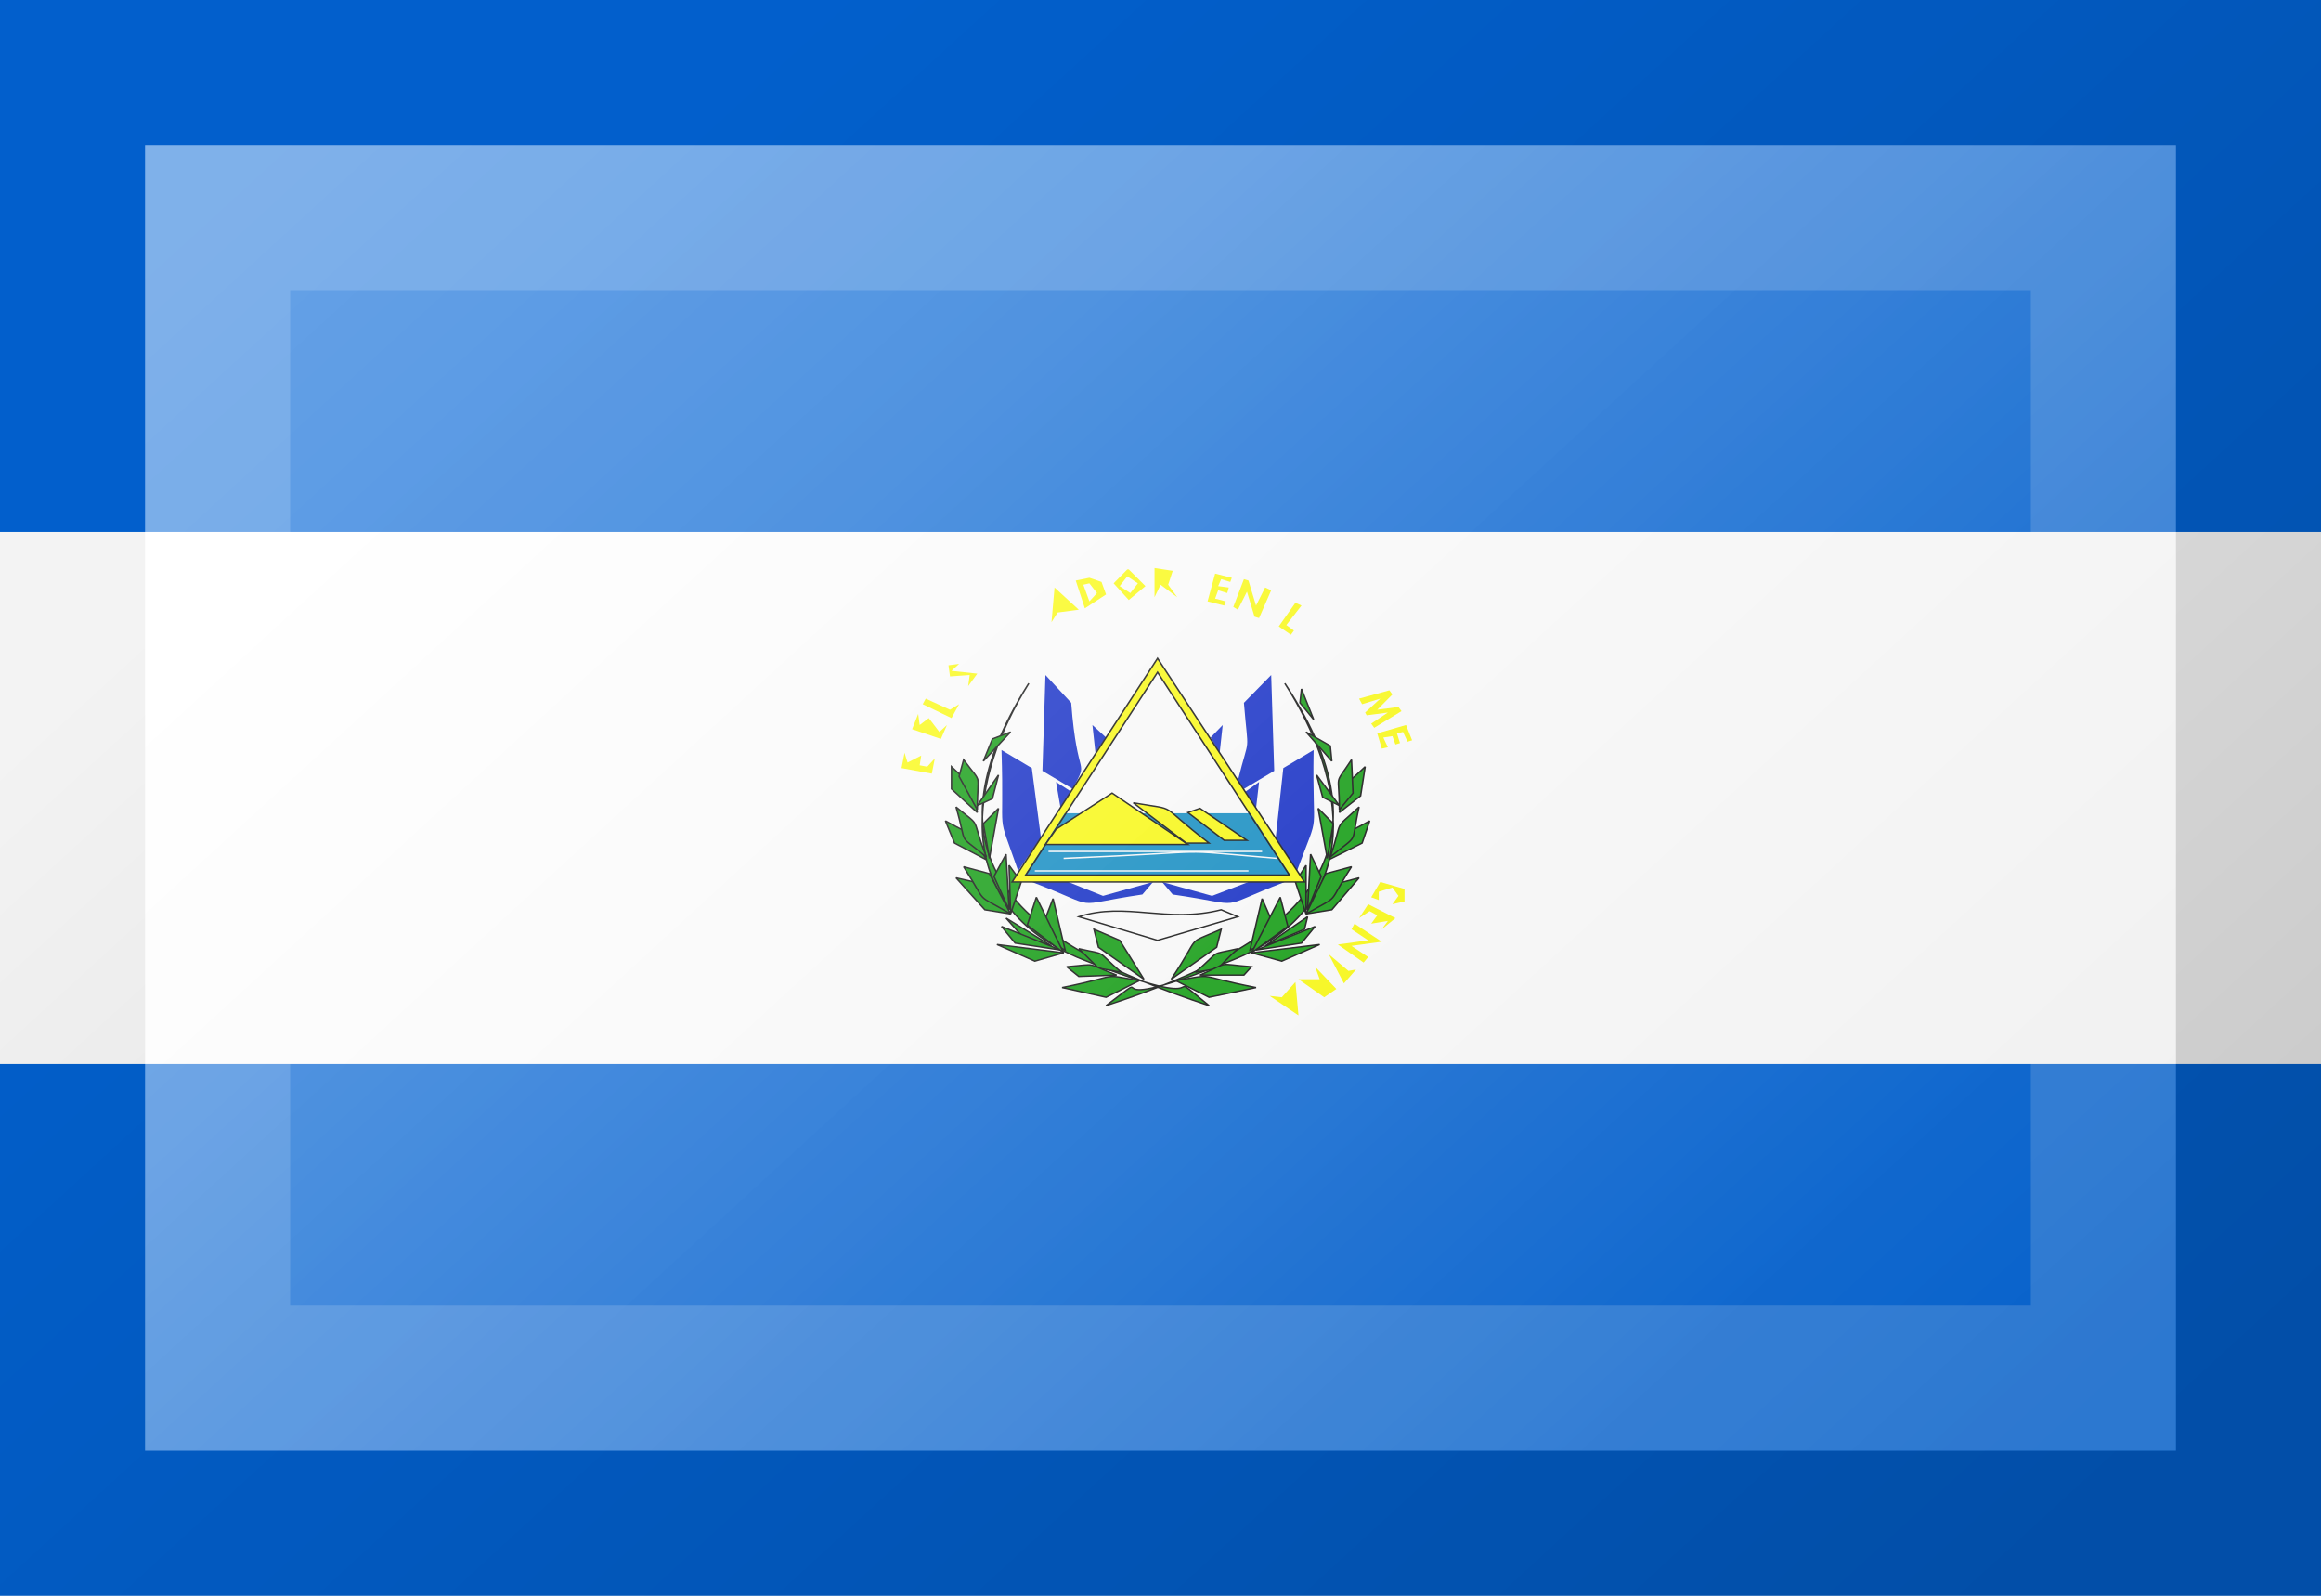
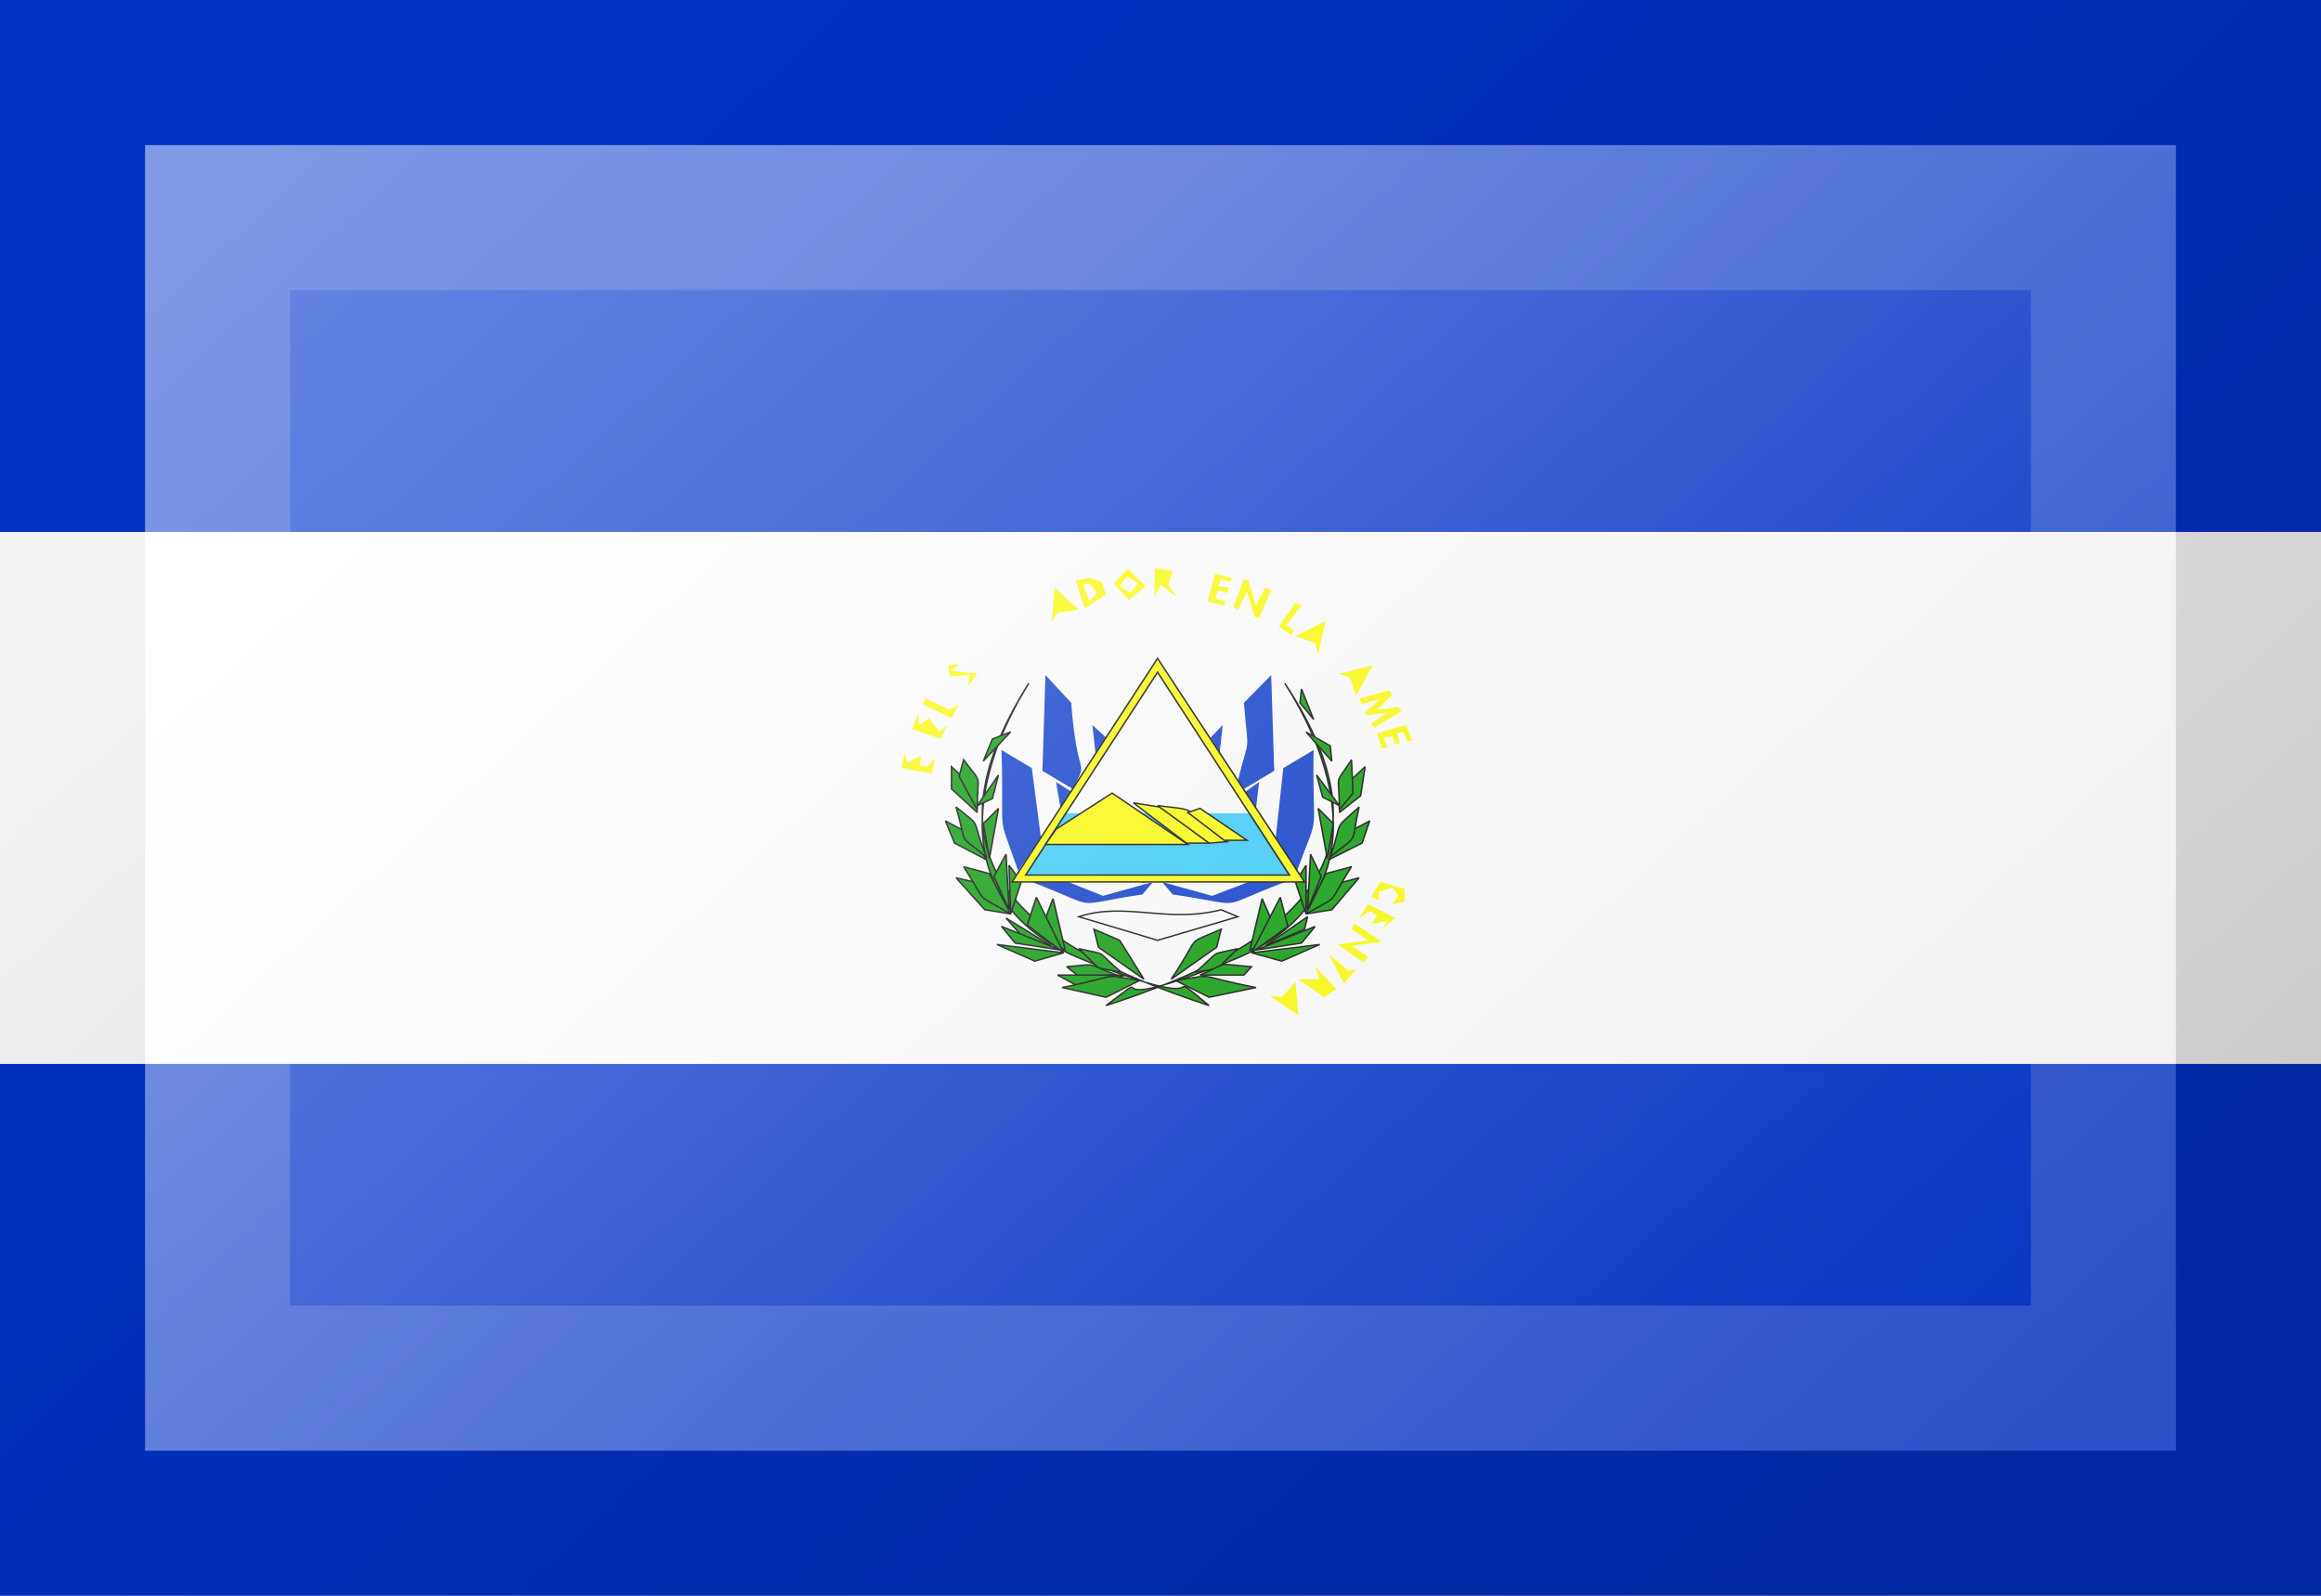
<svg xmlns="http://www.w3.org/2000/svg" width="16" height="11" viewBox="0 0 16 11">
  <defs>
    <linearGradient id="fsv-gloss" gradientUnits="userSpaceOnUse" x1="1.352" y1="1.476" x2="11.384" y2="12.430">
      <stop offset="0.000" stop-color="#fff" stop-opacity="0.400" />
      <stop offset="0.308" stop-color="#fff" stop-opacity="0.314" />
      <stop offset="0.856" stop-color="#fff" stop-opacity="0.061" />
      <stop offset="1.000" stop-color="#fff" stop-opacity="0.021" />
    </linearGradient>
    <linearGradient id="fsv-shade" gradientUnits="userSpaceOnUse" x1="2.739" y1="2.991" x2="11.482" y2="12.537">
      <stop offset="0.000" stop-color="#000" stop-opacity="0.000" />
      <stop offset="1.000" stop-color="#000" stop-opacity="0.060" />
    </linearGradient>
    <linearGradient id="fsv-edge" gradientUnits="userSpaceOnUse" x1="2.625" y1="2.866" x2="11.802" y2="12.886">
      <stop offset="0.000" stop-color="#000" stop-opacity="0.048" />
      <stop offset="0.295" stop-color="#000" stop-opacity="0.094" />
      <stop offset="1.000" stop-color="#000" stop-opacity="0.217" />
    </linearGradient>
    <clipPath id="fsv-clip">
      <rect width="16" height="11" />
    </clipPath>
  </defs>
  <g clip-path="url(#fsv-clip)">
    <g transform="scale(1.04447 0.95743)">
-       <path fill="#0264d6" d="M0 0h15.32v11.49H0z" />
+       <path fill="#03c" d="M0 0h15.32v11.49H0z" />
      <path fill="#fff" d="M0 3.83h15.32v3.83H0z" />
      <g fill="#fff" fill-rule="evenodd" stroke="#000" stroke-width=".01">
        <path d="M7.64 6.77L8.17 6.6L8.06 6.55C7.7 6.65 7.43 6.49 7.12 6.6L7.64 6.77z" />
      </g>
      <g id="fsv-sv-a" stroke="#000" stroke-miterlimit="2.6">
        <g fill="#090" fill-rule="evenodd" stroke-width=".01">
          <path d="M7.98 7.24C6.73 6.79 6.05 6.2 6.79 4.92C6.4 5.6 6.25 6.52 7.15 6.91C8.13 7.34 7.61 6.91 7.98 7.24z" />
          <path d="M6.67 6.58L6.74 6.35L6.66 6.23L6.67 6.58zM6.66 6.55L6.56 6.31L6.64 6.15L6.66 6.55zM7.4 7L7.25 6.97L7.12 6.83C7.32 6.88 7.22 6.83 7.4 7z" />
          <path d="M7.55 7.05L7.25 6.82L7.22 6.69L7.39 6.77L7.55 7.05zM7.37 7.02C7.15 6.93 7.26 6.94 7.04 6.96L7.12 7.03L7.37 7.02z" />
+           <path d="M7.43 7.02L6.98 7.02L7.13 7.11L7.43 7.02z" />
          <path d="M7.52 7.06C7.25 7.01 7.42 7.02 7.01 7.11L7.3 7.18L7.52 7.06zM6.94 6.81L6.64 6.61C6.79 6.79 6.7 6.72 6.94 6.81z" />
          <path d="M7 6.84L6.61 6.67L6.7 6.79L7 6.84zM7.02 6.86L6.58 6.8L6.83 6.92L7.02 6.86zM7.03 6.84L6.95 6.47L6.89 6.64L6.94 6.79L7.03 6.84z" />
          <path d="M7.02 6.86L6.78 6.66L6.84 6.46L7.02 6.86zM6.67 6.58L6.5 6.55L6.31 6.32L6.51 6.37L6.67 6.58z" />
          <path d="M6.67 6.58C6.42 6.42 6.53 6.53 6.36 6.24L6.53 6.29L6.67 6.58zM6.53 6.18L6.59 5.82L6.49 5.93L6.53 6.18z" />
          <path d="M6.45 5.8L6.59 5.58L6.55 5.75L6.45 5.8zM6.51 6.19L6.3 6.07L6.24 5.91C6.47 6.05 6.39 5.96 6.51 6.19z" />
          <path d="M6.51 6.17C6.31 5.99 6.39 6.11 6.31 5.81C6.49 5.97 6.4 5.86 6.51 6.17zM6.45 5.85L6.28 5.68L6.28 5.52C6.46 5.71 6.41 5.6 6.45 5.85z" />
          <path d="M6.45 5.83L6.33 5.59L6.36 5.47C6.49 5.66 6.45 5.55 6.45 5.83zM6.49 5.48L6.67 5.27L6.55 5.32L6.49 5.48z" />
        </g>
        <g fill="none" />
      </g>
      <g stroke="#000" stroke-miterlimit="2.6">
        <g fill="#090" fill-rule="evenodd" stroke-width=".01">
          <path d="M7.3 7.24C8.54 6.8 9.25 6.19 8.48 4.92C8.88 5.6 9.04 6.51 8.14 6.91C7.12 7.36 7.7 6.91 7.3 7.24z" />
          <path d="M8.62 6.58L8.55 6.35L8.62 6.23L8.62 6.58zM8.63 6.55L8.72 6.31L8.65 6.15L8.63 6.55zM7.89 7C8.09 6.96 8 7 8.17 6.83C7.97 6.88 8.07 6.83 7.89 7z" />
          <path d="M7.73 7.05L8.03 6.82L8.06 6.69C7.81 6.81 7.94 6.71 7.73 7.05zM7.92 7.02C8.13 6.92 8.02 6.94 8.26 6.96L8.21 7.02L7.92 7.02z" />
          <path d="M7.76 7.06C8.04 7.01 7.87 7.02 8.29 7.11L7.98 7.18L7.76 7.06zM8.35 6.81L8.63 6.6L8.61 6.69L8.35 6.81z" />
          <path d="M8.29 6.84L8.68 6.67L8.59 6.79L8.29 6.84zM8.26 6.86L8.71 6.8L8.46 6.92L8.26 6.86zM8.25 6.84L8.33 6.47L8.39 6.62L8.35 6.79L8.25 6.84z" />
          <path d="M8.26 6.86L8.5 6.67L8.45 6.46L8.26 6.86zM8.62 6.58L8.79 6.55L8.97 6.32L8.76 6.38L8.62 6.58z" />
          <path d="M8.62 6.58C8.86 6.43 8.75 6.53 8.92 6.24L8.75 6.29L8.62 6.58zM8.76 6.18L8.7 5.82L8.8 5.93L8.76 6.18z" />
          <path d="M8.84 5.8L8.69 5.58L8.73 5.74L8.84 5.8zM8.77 6.19L8.99 6.07L9.04 5.91C8.81 6.05 8.89 5.96 8.77 6.19z" />
          <path d="M8.78 6.17C8.98 5.99 8.91 6.1 8.97 5.81C8.79 5.99 8.87 5.88 8.78 6.17zM8.84 5.85L8.98 5.73L9.01 5.52C8.83 5.71 8.88 5.6 8.84 5.85z" />
          <path d="M8.84 5.83L8.93 5.71L8.92 5.47C8.8 5.67 8.84 5.55 8.84 5.83zM8.79 5.48L8.62 5.27L8.78 5.37L8.79 5.48z" />
          <path d="M8.67 5.18L8.58 5.06L8.59 4.96L8.67 5.18z" />
        </g>
        <g fill="none" />
      </g>
      <g id="fsv-sv-b" fill="none" stroke-miterlimit="2.6" stroke-width="0" />
      <g fill="none" stroke-miterlimit="2.6" />
      <g id="fsv-sv-c">
        <g fill-rule="evenodd">
-           <path fill="#001dc6" d="M7.23 5.42L7.21 5.22L7.3 5.31L7.23 5.42zM6.88 5.55L6.9 4.86L7.07 5.06C7.11 5.64 7.19 5.45 7.08 5.68L6.88 5.55zM7 5.82L6.97 5.63L7.07 5.7L7 5.82zM6.72 6.27C6.57 5.8 6.63 6.08 6.61 5.4L6.81 5.53L6.87 6.03L6.72 6.27zM7.05 6.35L7.28 6.45L7.61 6.35L7.54 6.44C7.04 6.52 7.29 6.55 6.81 6.35L7.05 6.35z" />
+           <path fill="#03c" d="M7.23 5.42L7.21 5.22L7.3 5.31L7.23 5.42zM6.88 5.55L6.9 4.86L7.07 5.06C7.11 5.64 7.19 5.45 7.08 5.68L6.88 5.55zM7 5.82L6.97 5.63L7.07 5.7L7 5.82zM6.72 6.27C6.57 5.8 6.63 6.08 6.61 5.4L6.81 5.53L6.87 6.03L6.72 6.27zM7.05 6.35L7.28 6.45L7.61 6.35L7.54 6.44C7.04 6.52 7.29 6.55 6.81 6.35L7.05 6.35z" />
        </g>
        <g fill="none" stroke-miterlimit="2.6" stroke-width="0" />
        <g stroke="#000" stroke-miterlimit="2.6" stroke-width="0" />
      </g>
      <g fill-rule="evenodd">
-         <path fill="#001dc6" d="M8.05 5.42L8.07 5.22L7.99 5.31L8.05 5.42zM8.41 5.55L8.39 4.86L8.21 5.06C8.24 5.46 8.25 5.27 8.17 5.62L8.21 5.68L8.41 5.55zM8.29 5.82L8.31 5.63L8.22 5.7L8.29 5.82zM8.56 6.27C8.72 5.8 8.66 6.08 8.67 5.4L8.47 5.53L8.42 6.03L8.56 6.27zM8.24 6.35L8 6.45L7.67 6.35L7.74 6.44C8.25 6.52 8 6.55 8.48 6.35L8.24 6.35z" />
+         <path fill="#03c" d="M8.05 5.42L8.07 5.22L7.99 5.31L8.05 5.42zM8.41 5.55L8.39 4.86L8.21 5.06C8.24 5.46 8.25 5.27 8.17 5.62L8.21 5.68L8.41 5.55zM8.29 5.82L8.31 5.63L8.22 5.7L8.29 5.82zM8.56 6.27C8.72 5.8 8.66 6.08 8.67 5.4L8.47 5.53L8.42 6.03L8.56 6.27zM8.24 6.35L8 6.45L7.67 6.35L7.74 6.44C8.25 6.52 8 6.55 8.48 6.35L8.24 6.35z" />
      </g>
      <g fill="none" stroke-miterlimit="2.6" />
      <g stroke-miterlimit="2.6" />
      <path fill="#ff0" stroke="#000" stroke-miterlimit="2.6" stroke-width=".01" d="m7.64 4.74-.96 1.61h1.93z" />
      <path fill="#fff" d="M7.64 4.84 6.77 6.3h1.74z" />
-       <path fill="#0087c3" stroke="#0087c3" stroke-miterlimit="2.6" stroke-width=".01" d="m7.03 5.86-.26.44h1.74l-.26-.44z" />
+       <path fill="#3cf" stroke="#3cf" stroke-miterlimit="2.6" stroke-width=".01" d="m7.03 5.86-.26.44h1.74l-.26-.44z" />
      <g fill="none" stroke-miterlimit="2.6" />
      <g fill="none" stroke-miterlimit="2.6" />
      <g fill="red" />
      <path fill="none" stroke="#000" stroke-miterlimit="2.6" stroke-width=".01" d="M7.64 4.84 6.77 6.3h1.74z" />
-       <g fill="none" stroke-miterlimit="2.6">
-         <path stroke="#fff" stroke-width=".01" d="M7.02 6.18C8.13 6.13 7.66 6.11 8.43 6.18M6.92 6.13L8.33 6.13M6.83 6.27L8.24 6.27" />
-       </g>
+       <g fill="none" stroke-miterlimit="2.6" />
      <g fill="#ff0" fill-rule="evenodd" stroke="#000" stroke-width=".01">
        <path d="M6.97 5.97L7.34 5.71L7.84 6.08L6.9 6.08L6.97 5.97z" />
        <path d="M7.83 6.07L7.48 5.78C7.8 5.84 7.62 5.77 7.98 6.07L7.83 6.07z" />
+         <path d="M7.64 5.8L7.98 6.07L8.1 6.06C7.77 5.79 7.93 5.84 7.64 5.8z" />
        <path d="M7.84 5.85L8.08 6.05L8.23 6.05L7.92 5.82L7.84 5.85z" />
      </g>
      <g fill="#ff0">
        <path fill-rule="evenodd" d="M5.99 5.49L6.08 5.44L6.07 5.51L6.12 5.52L6.17 5.46L6.15 5.57L5.95 5.53L5.97 5.42L5.99 5.49zM6.07 5.22L6.13 5.17L6.2 5.27L6.25 5.22L6.21 5.32L6.02 5.25L6.06 5.14L6.07 5.22zM6.28 5.17L6.09 5.07L6.11 5.03L6.27 5.11L6.33 5.07L6.28 5.17zM6.33 4.78L6.28 4.83L6.45 4.85L6.39 4.94L6.4 4.86L6.27 4.87L6.26 4.79L6.33 4.78z" />
        <path d="M6.96 4.23L6.94 4.48L6.98 4.41L7.12 4.39L6.96 4.23zM7.19 4.16L7.1 4.18L7.16 4.38L7.3 4.28L7.27 4.19L7.19 4.16M7.19 4.2L7.24 4.27L7.19 4.33L7.15 4.21L7.19 4.2zM7.44 4.1L7.35 4.2L7.45 4.32L7.56 4.22L7.45 4.1M7.44 4.15L7.51 4.2L7.46 4.27L7.39 4.22L7.44 4.15M7.62 4.09L7.62 4.3L7.66 4.21L7.77 4.3L7.71 4.21L7.74 4.11L7.62 4.09z" />
        <path fill-rule="evenodd" d="m8.06 4.17-.02.05.07.01-.01.04-.06-.02-.02.06.07.02-.01.03-.11-.03.05-.2.11.03-.01.03zm.15 0 .03.01.05.18.06-.13.04.02-.08.2-.03-.01-.05-.18-.06.13-.03-.02zm.23.34.11-.17.04.02-.1.14.05.04-.02.03z" />
+         <path d="M8.75 4.47L8.55 4.58L8.68 4.63L8.7 4.71L8.75 4.47zM9.06 4.79L8.84 4.85L8.91 4.88L8.95 5.01L9.06 4.79z" />
        <path fill-rule="evenodd" d="m8.99 5.07-.02-.04.2-.06.02.03-.1.11.14-.02.02.03-.18.12-.02-.03.11-.08-.14.02-.01-.02.1-.1zm.27.2-.04.01.02.07-.03.01-.02-.06-.06.01.03.07-.04.01-.03-.11.19-.06.04.11-.03.01z" />
        <path fill-rule="evenodd" d="M9.19 6.51L9.23 6.45L9.19 6.39L9.1 6.42L9.1 6.48L9.05 6.46L9.11 6.35L9.27 6.4L9.27 6.49L9.19 6.51zM9.16 6.63L9.05 6.65L9.09 6.59L9.04 6.56L8.97 6.61L9.03 6.51L9.21 6.61L9.12 6.69L9.16 6.63zM9.12 6.78L8.92 6.81L9.03 6.89L9 6.93L8.83 6.8L9.03 6.77L8.92 6.69L8.94 6.65L9.12 6.78zM8.9 6.99L8.95 6.98L8.87 7.08L8.77 6.87L8.9 6.99z" />
        <path d="M8.68 6.96L8.71 7.05L8.57 7.05L8.74 7.18L8.82 7.12L8.68 6.96zM8.55 7.07L8.46 7.18L8.38 7.17L8.57 7.31L8.55 7.07z" />
      </g>
    </g>
    <rect x="1" y="1" width="14" height="9" fill="url(#fsv-gloss)" />
    <path d="M1 1h14v9H1zM2 2v7h12V2z" fill="#fff" fill-opacity="0.164" fill-rule="evenodd" />
    <rect x="1" y="1" width="14" height="9" fill="url(#fsv-shade)" />
    <path d="M0 0h16v11H0zM1 1v9h14V1z" fill="url(#fsv-edge)" fill-rule="evenodd" />
  </g>
</svg>
